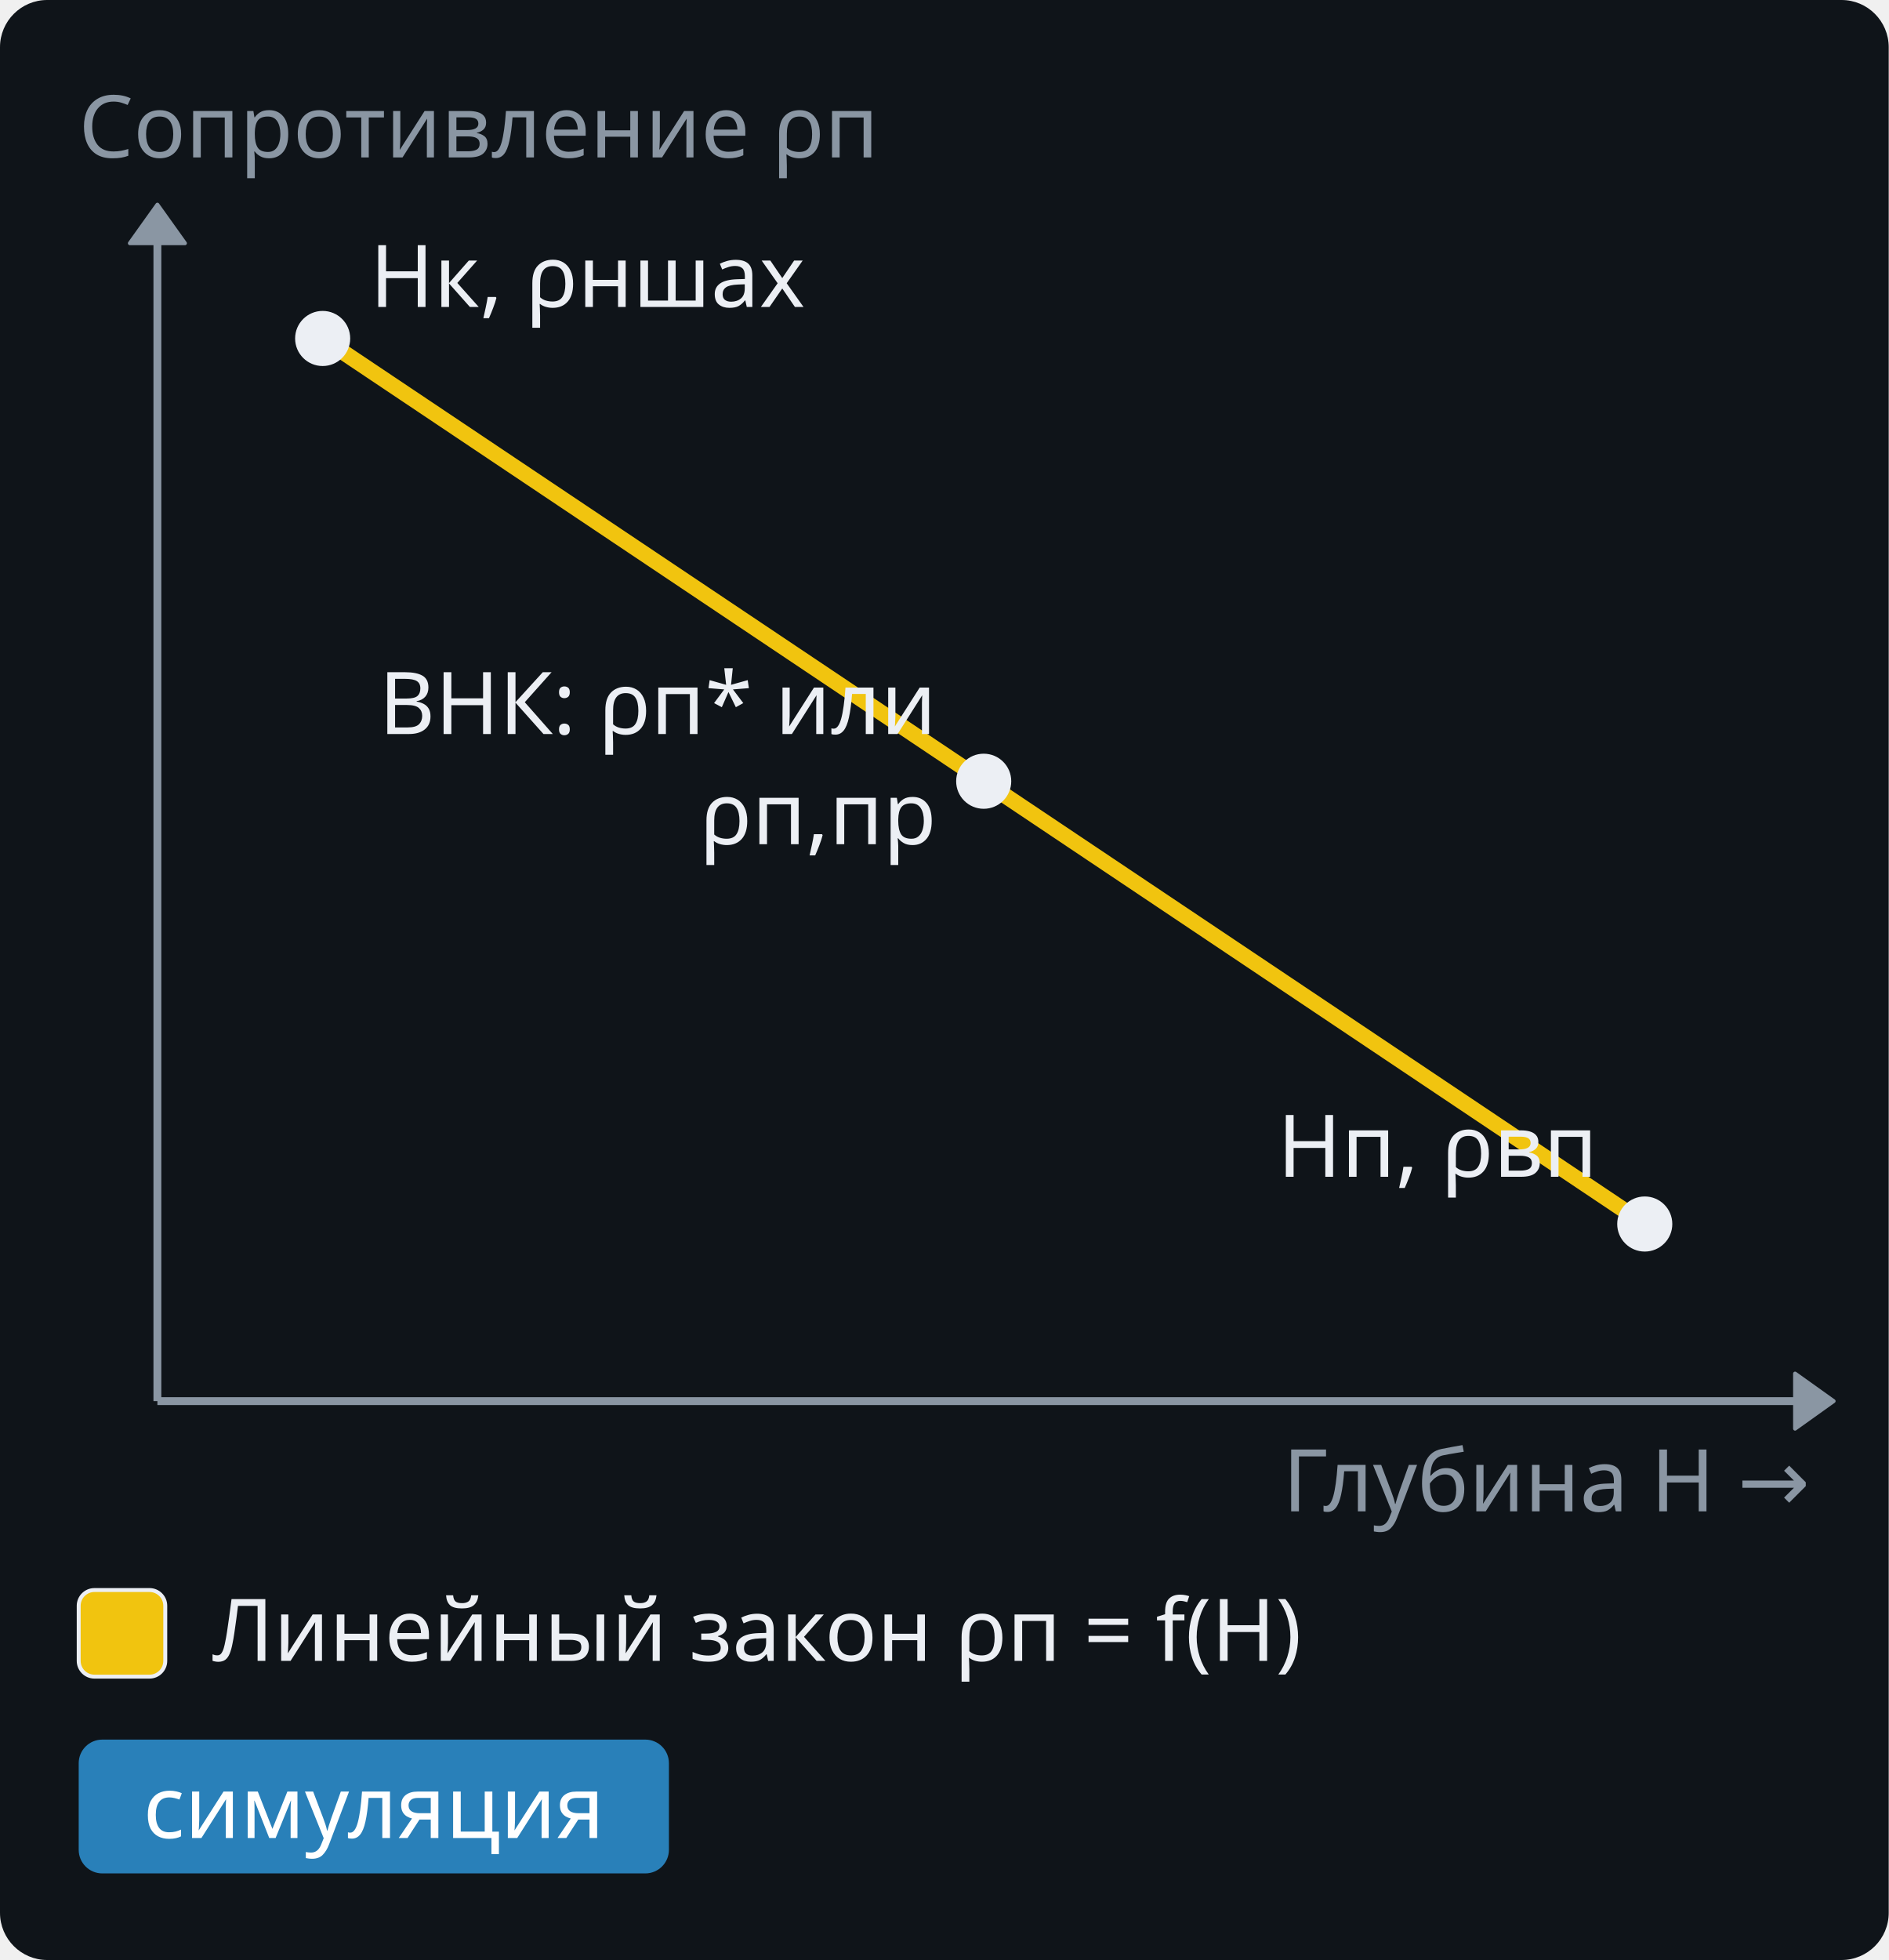
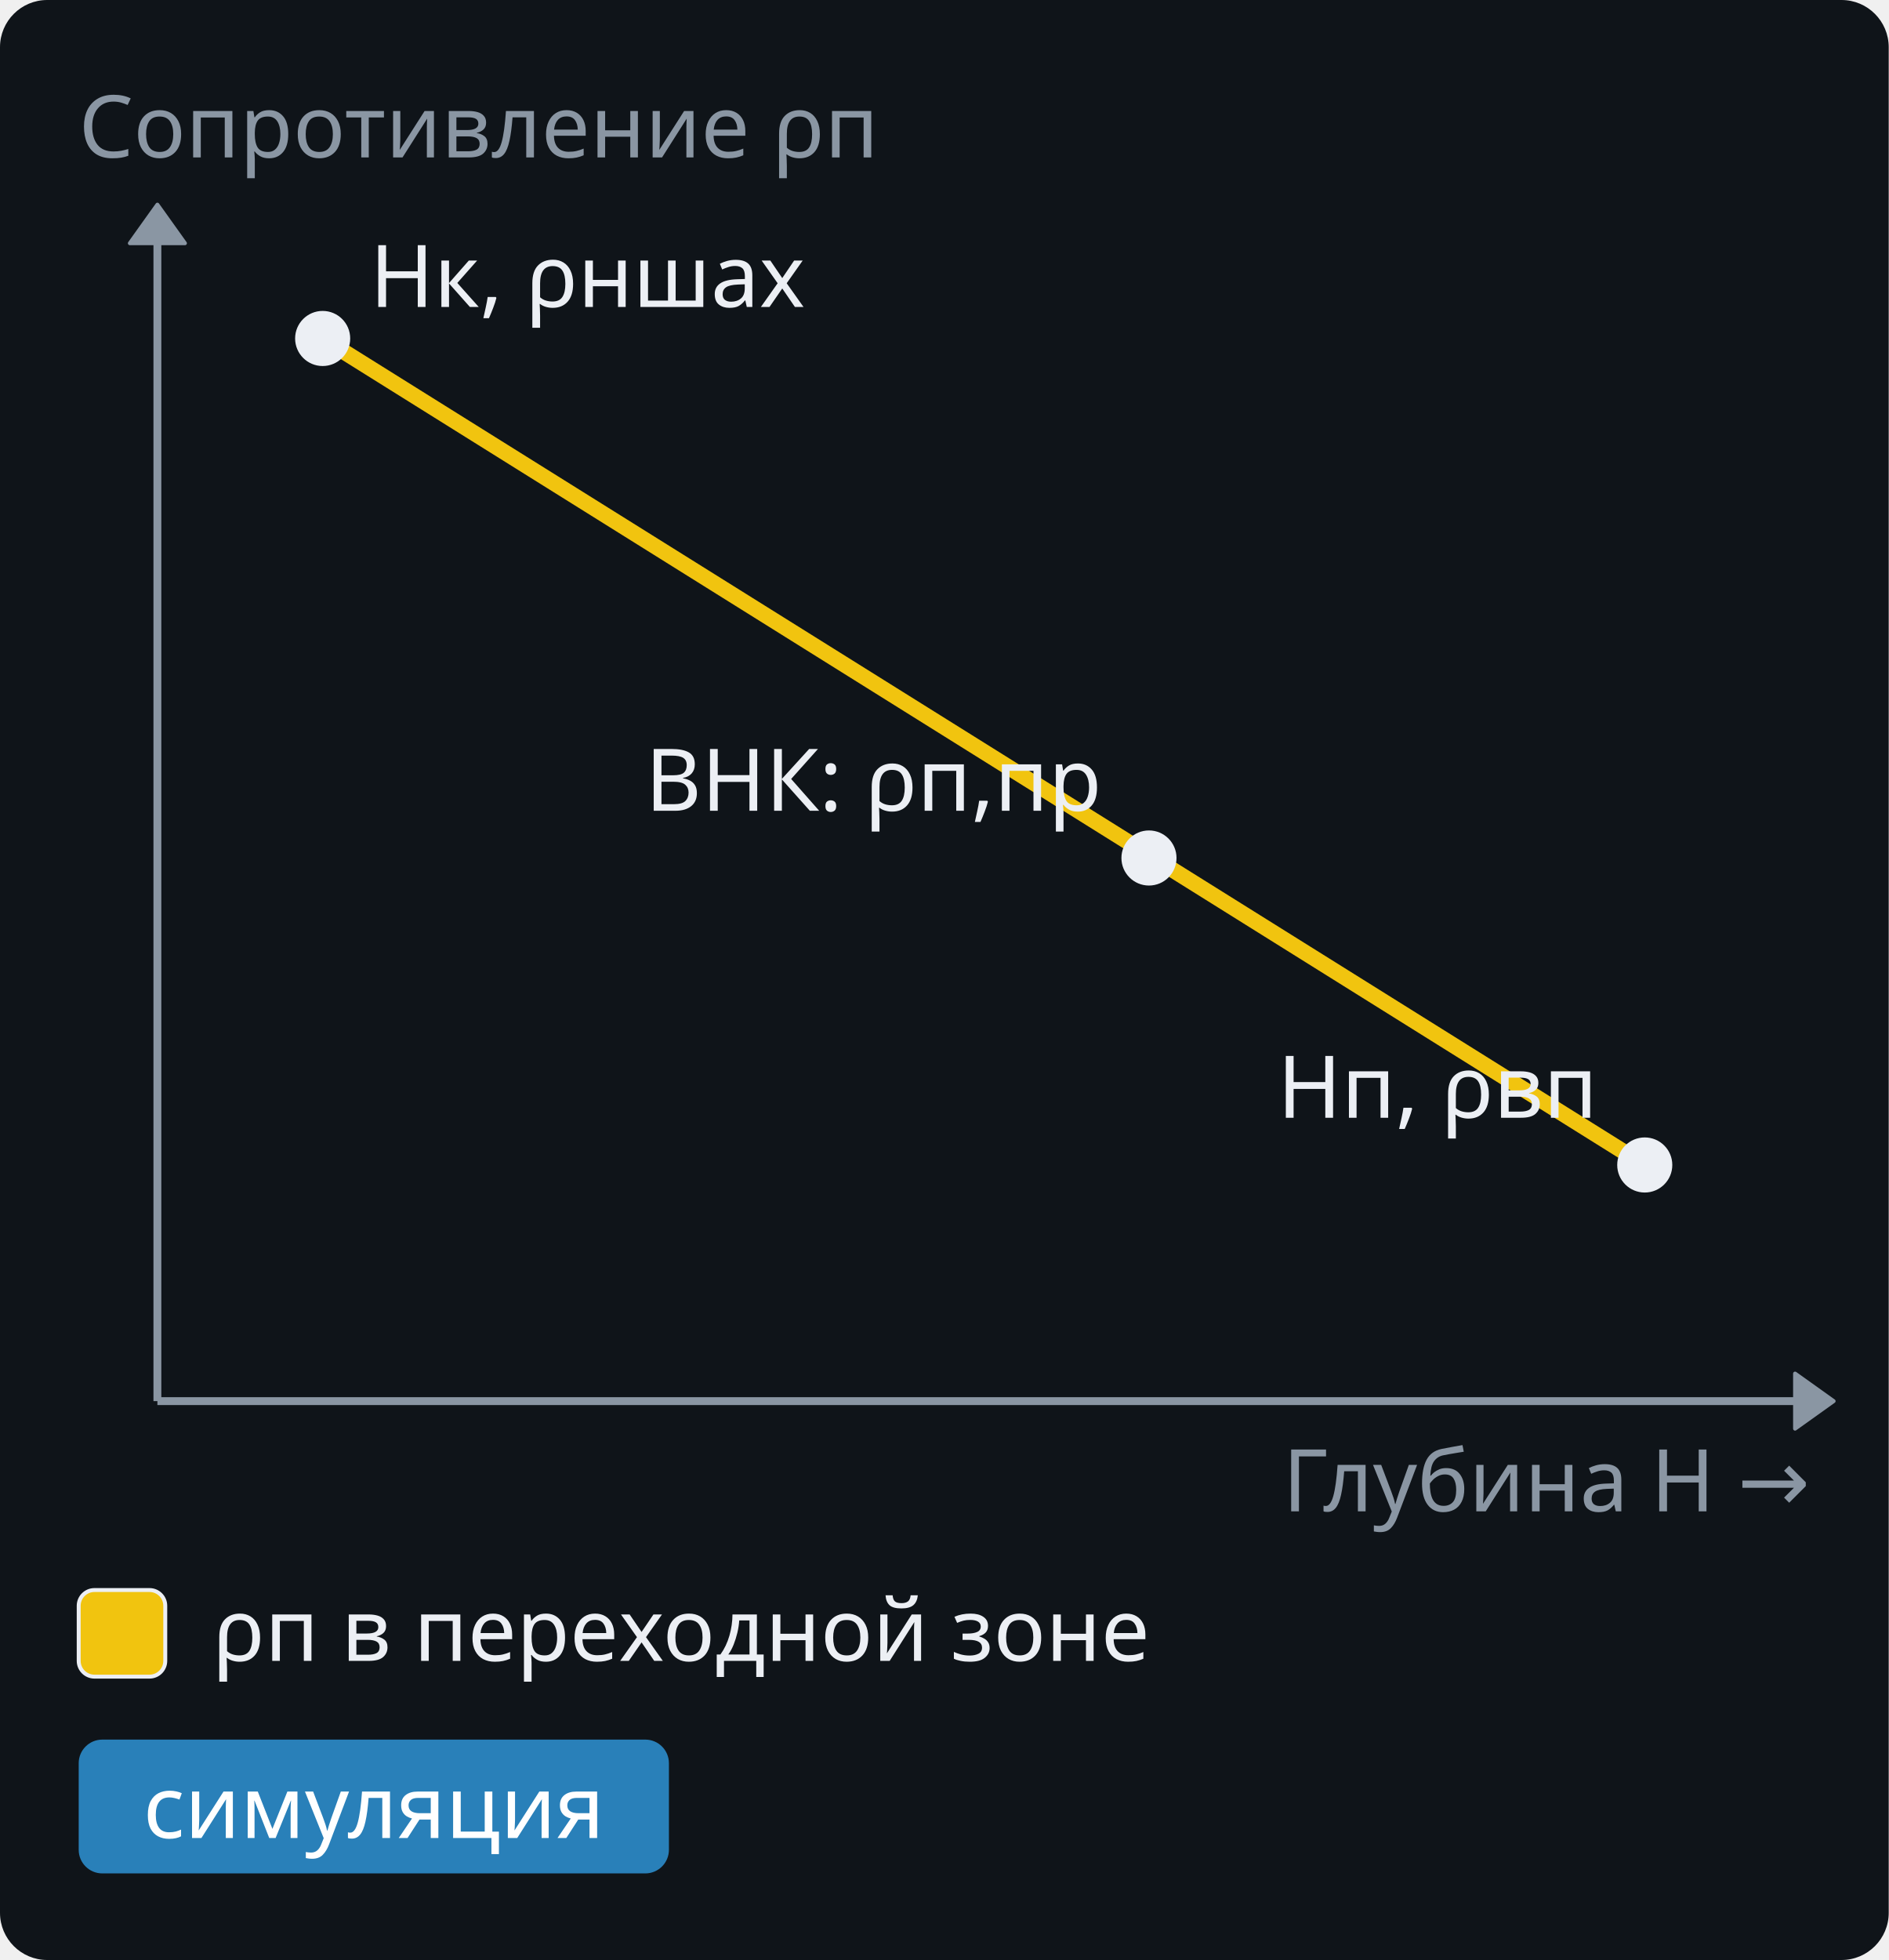
<svg xmlns="http://www.w3.org/2000/svg" viewBox="0 0 480 498" width="480" height="498" font-family="Segoe UI, sans-serif" role="img">
  <rect x="0.0" y="0.0" width="480.0" height="498.0" rx="12" fill="#0F1419" stroke="none" />
  <text x="20.0" y="40.0" fill="#8A96A3" font-size="22" font-weight="400" text-anchor="start">Сопротивление ρп</text>
  <line x1="40.0" y1="356.0" x2="40.0" y2="61.8" stroke="#8A96A3" stroke-width="2" />
  <path d="M40.0,52.0 L47.0,61.8 L33.0,61.8 Z" fill="#8A96A3" stroke="#8A96A3" stroke-width="1" stroke-linejoin="round" />
  <line x1="40.0" y1="356.0" x2="456.2" y2="356.0" stroke="#8A96A3" stroke-width="2" />
  <path d="M466.0,356.0 L456.2,363.0 L456.2,349.0 Z" fill="#8A96A3" stroke="#8A96A3" stroke-width="1" stroke-linejoin="round" />
-   <path d="M82.0,86.0 L418.0,311.0" fill="none" stroke="#F1C40F" stroke-width="4" stroke-linejoin="round" />
+   <path d="M82.0,86.0 L418.0,296.0" fill="none" stroke="#F1C40F" stroke-width="4" stroke-linejoin="round" />
  <circle cx="82.0" cy="86.0" r="7" fill="#ECEFF4" />
  <text x="94.0" y="78.0" fill="#ECEFF4" font-size="22" font-weight="400" text-anchor="start">Нк, ρншах</text>
-   <circle cx="418.0" cy="311.0" r="7" fill="#ECEFF4" />
-   <text x="406.0" y="299.0" fill="#ECEFF4" font-size="22" font-weight="400" text-anchor="end">Нп, ρвп</text>
-   <circle cx="250.0" cy="198.5" r="7" fill="#ECEFF4" />
-   <text x="238.0" y="186.5" fill="#ECEFF4" font-size="22" font-weight="400" text-anchor="end">ВНК: ρп* или</text>
-   <text x="238.0" y="214.5" fill="#ECEFF4" font-size="22" font-weight="400" text-anchor="end">ρп,пр</text>
+   <circle cx="418.0" cy="296.0" r="7" fill="#ECEFF4" />
+   <text x="406.0" y="284.0" fill="#ECEFF4" font-size="22" font-weight="400" text-anchor="end">Нп, ρвп</text>
+   <circle cx="292.0" cy="218.0" r="7" fill="#ECEFF4" />
+   <text x="280.0" y="206.0" fill="#ECEFF4" font-size="22" font-weight="400" text-anchor="end">ВНК: ρп,пр</text>
  <text x="460.0" y="384.0" fill="#8A96A3" font-size="22" font-weight="400" text-anchor="end">Глубина Н →</text>
  <rect x="20.0" y="404.0" width="22.0" height="22.0" rx="4" fill="#F1C40F" stroke="#ECEFF4" />
-   <text x="54.0" y="422.0" fill="#ECEFF4" font-size="22" font-weight="400" text-anchor="start">Линейный закон ρп = f(Н)</text>
+   <text x="54.0" y="422.0" fill="#ECEFF4" font-size="22" font-weight="400" text-anchor="start">ρп в переходной зоне</text>
  <rect x="20.0" y="442.0" width="150.0" height="34.0" rx="6" fill="#2980B9" stroke="none" />
  <text x="95.0" y="467.0" fill="#FFFFFF" font-size="22" font-weight="400" text-anchor="middle">симуляция</text>
</svg>
